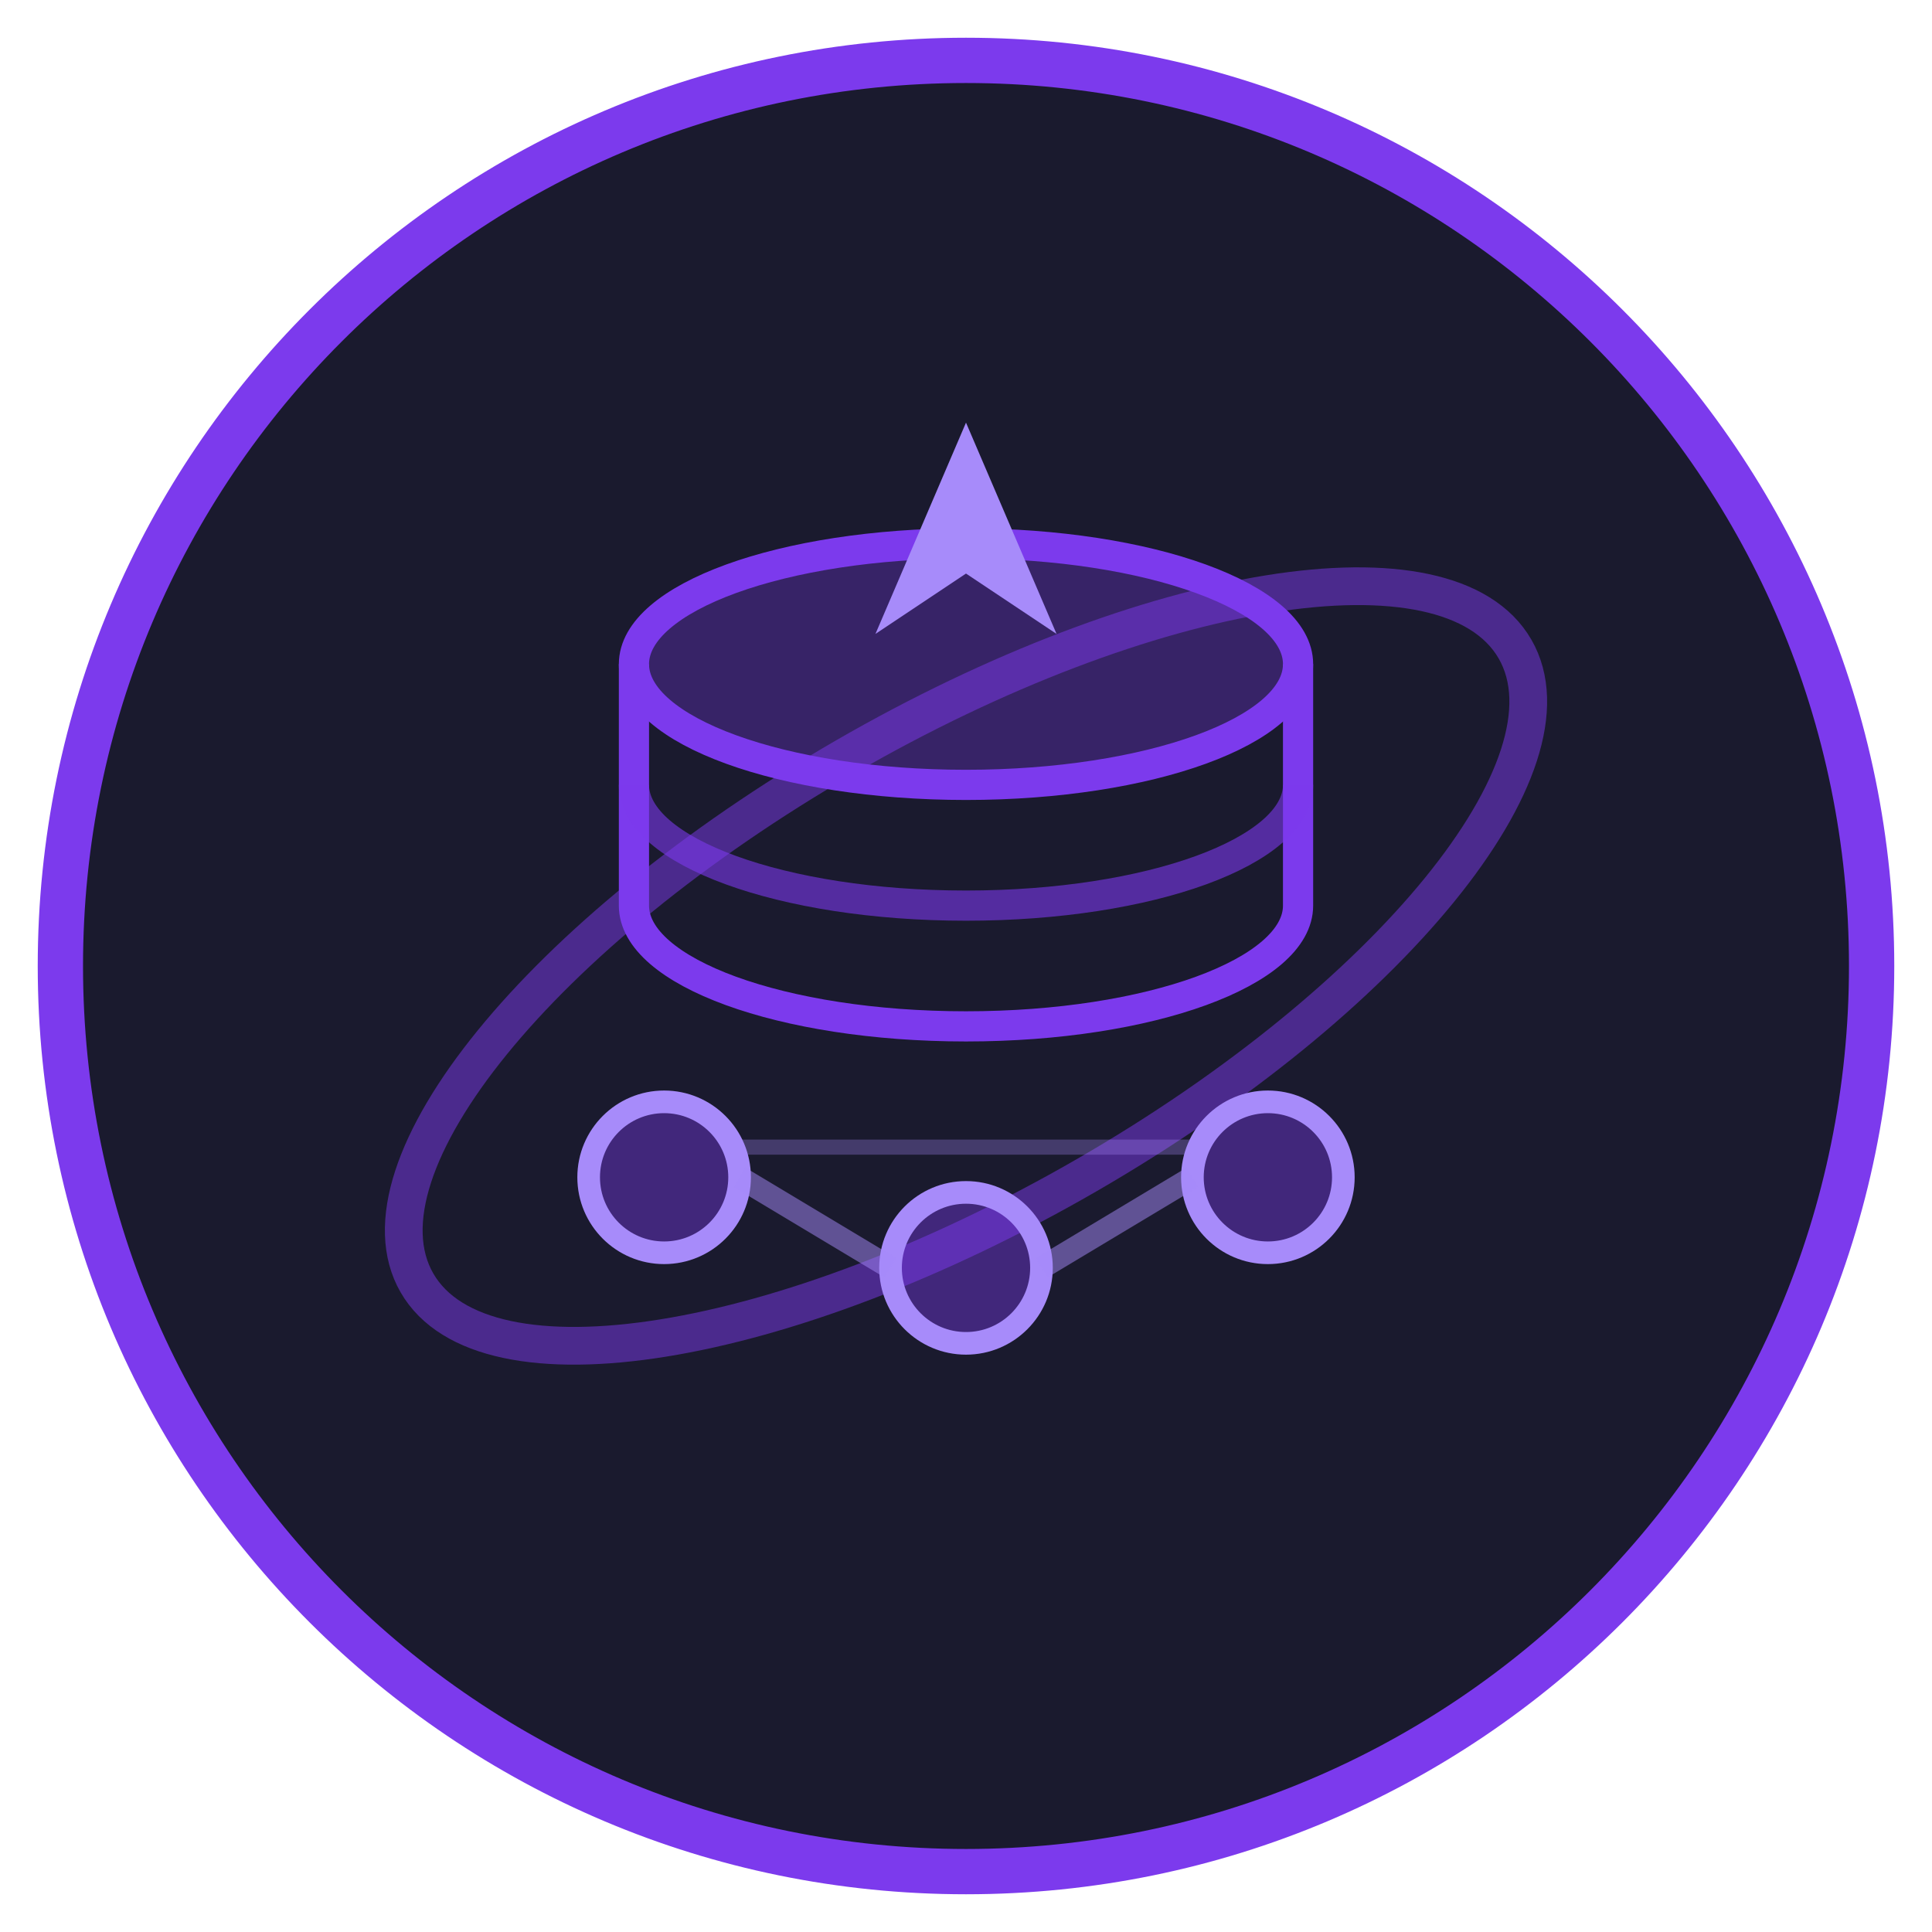
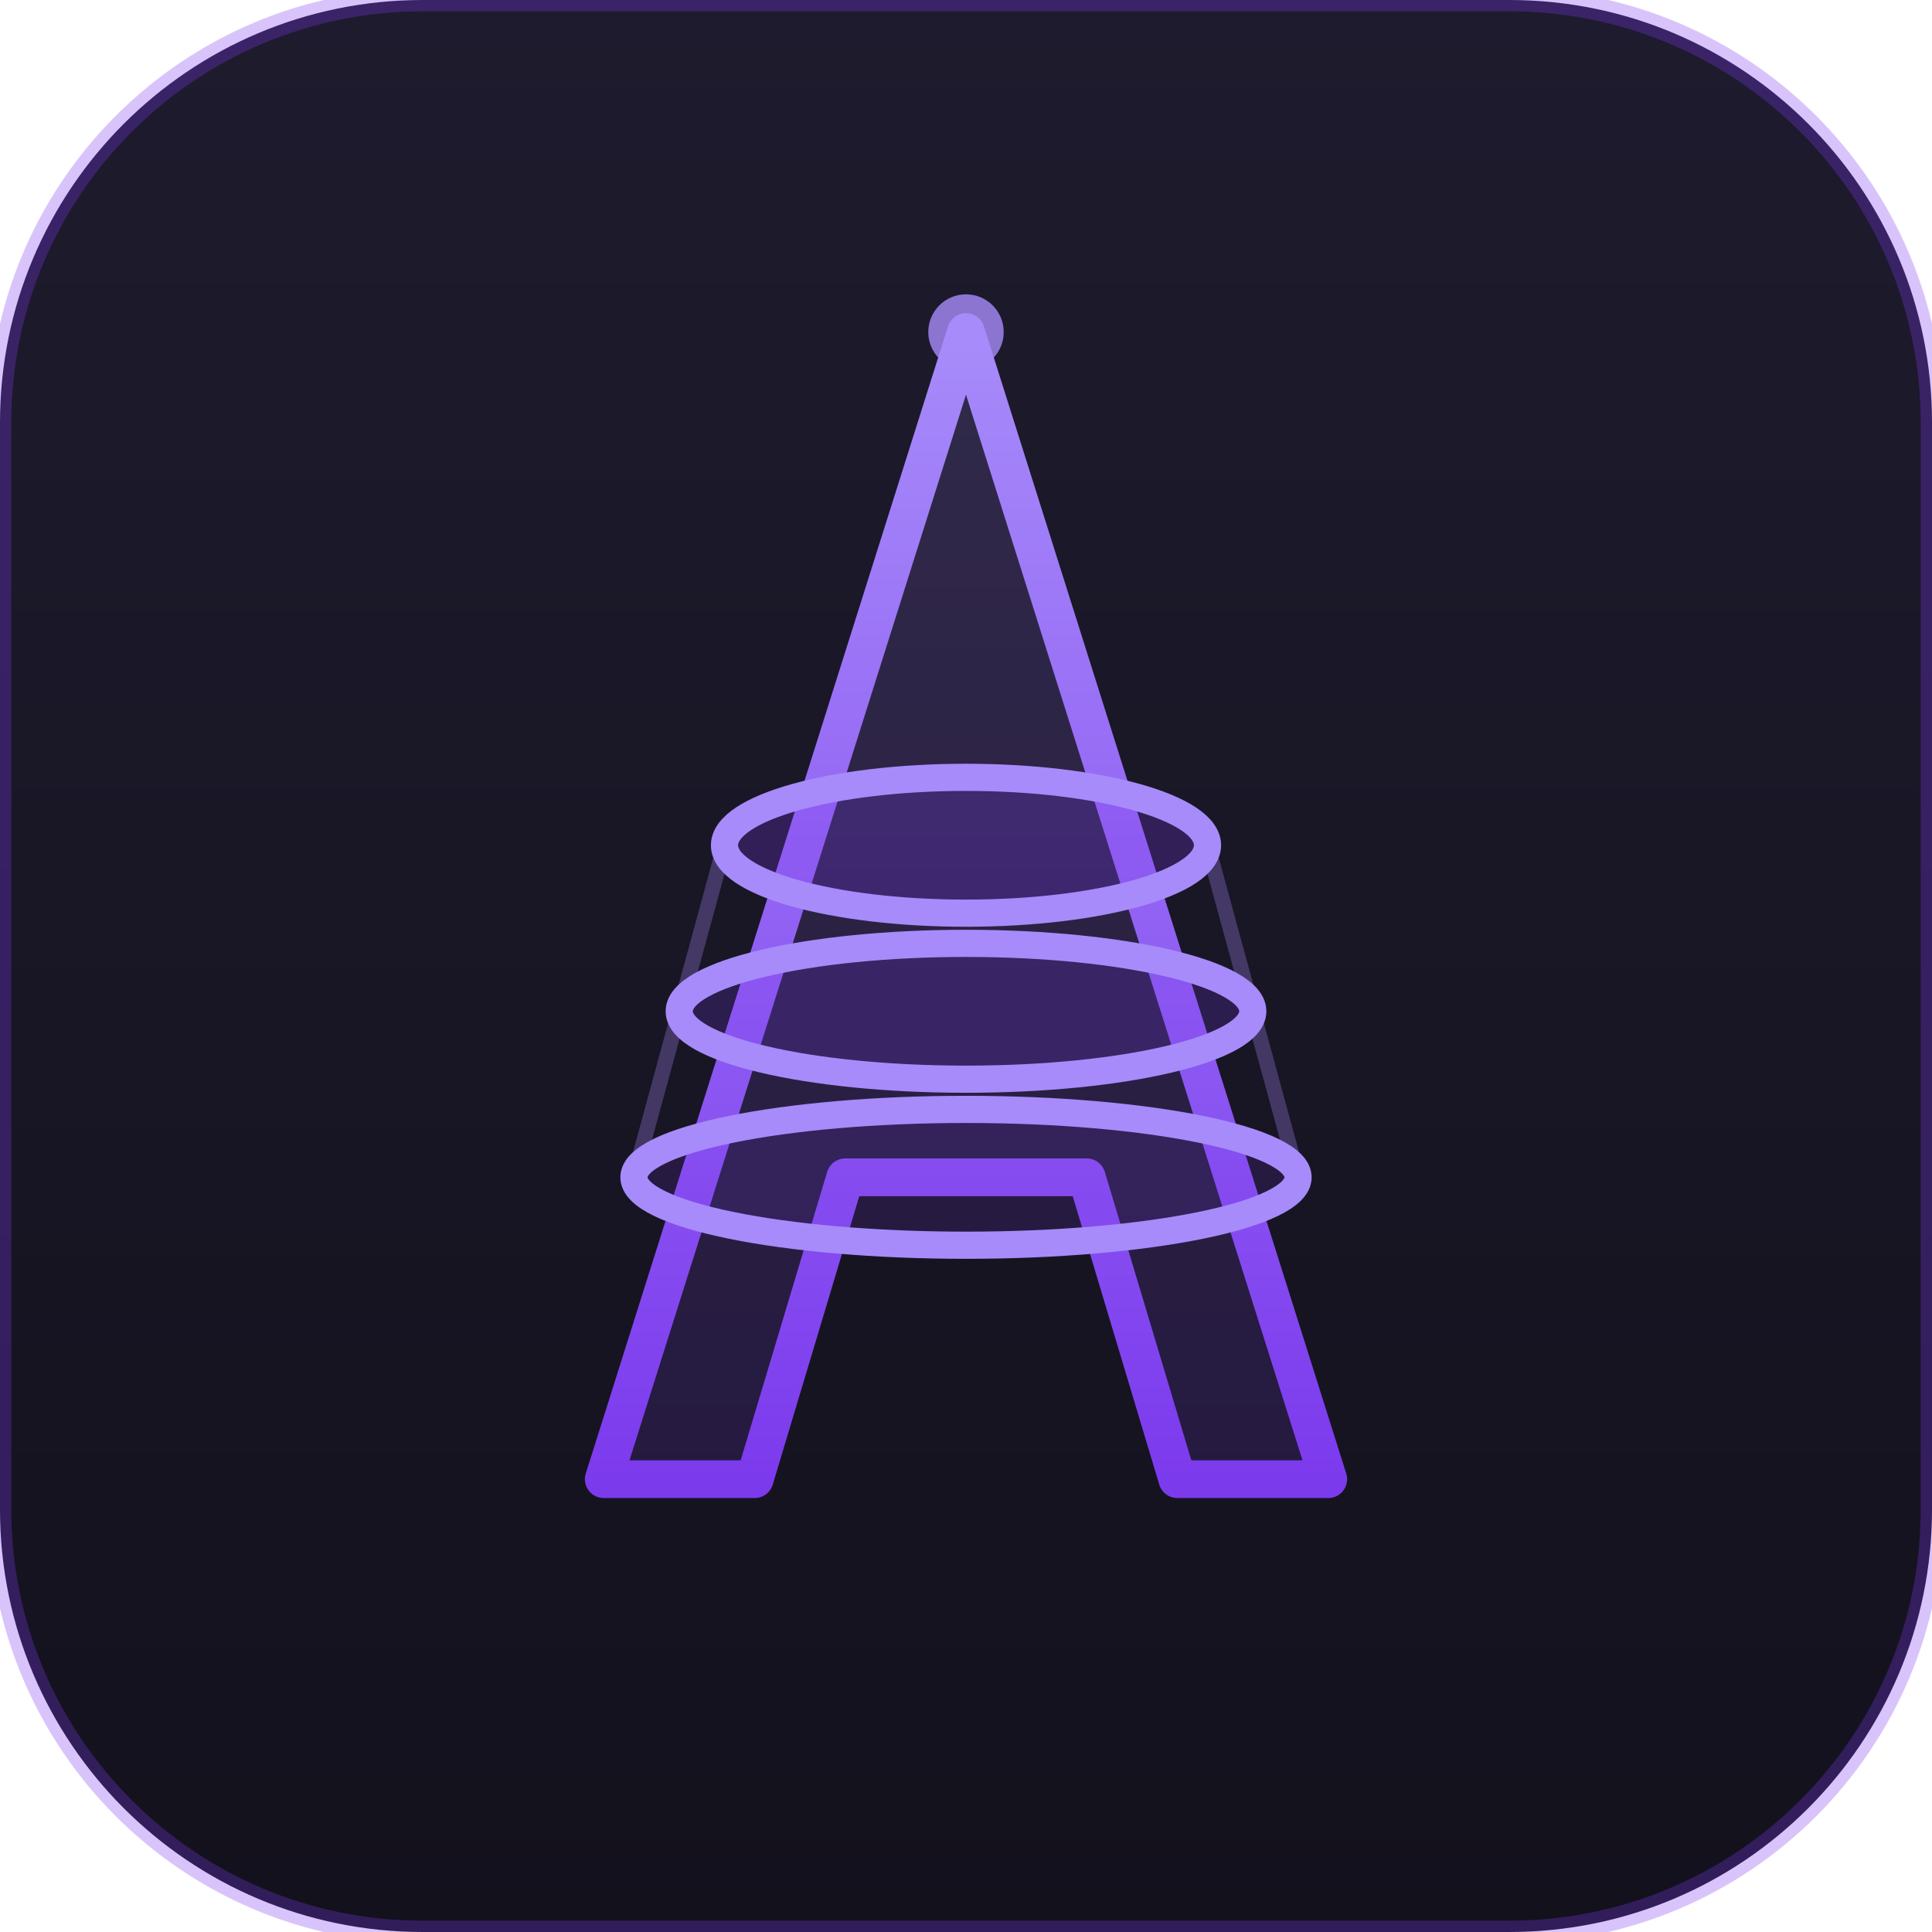
<svg xmlns="http://www.w3.org/2000/svg" viewBox="0 0 128 128" fill="none">
-   <circle cx="64" cy="64" r="60" fill="#1a1a2e" />
-   <circle cx="64" cy="64" r="60" stroke="#7c3aed" stroke-width="3" />
-   <ellipse cx="64" cy="64" rx="42" ry="16" stroke="#7c3aed" stroke-width="2.5" stroke-opacity="0.5" transform="rotate(-30 64 64)" />
-   <ellipse cx="64" cy="44" rx="22" ry="8" fill="#7c3aed" fill-opacity="0.3" stroke="#7c3aed" stroke-width="2" />
-   <path d="M42 44 v16 c0 4.4 9.8 8 22 8 s22-3.6 22-8 v-16" stroke="#7c3aed" stroke-width="2" fill="none" />
-   <path d="M42 52 c0 4.4 9.8 8 22 8 s22-3.6 22-8" stroke="#7c3aed" stroke-width="2" fill="none" stroke-opacity="0.6" />
-   <path d="M64 28 L58 42 L64 38 L70 42 Z" fill="#a78bfa" />
-   <circle cx="44" cy="78" r="5" fill="#7c3aed" fill-opacity="0.4" stroke="#a78bfa" stroke-width="1.5" />
-   <circle cx="64" cy="84" r="5" fill="#7c3aed" fill-opacity="0.4" stroke="#a78bfa" stroke-width="1.5" />
-   <circle cx="84" cy="78" r="5" fill="#7c3aed" fill-opacity="0.4" stroke="#a78bfa" stroke-width="1.5" />
-   <line x1="49" y1="78" x2="59" y2="84" stroke="#a78bfa" stroke-width="1.5" stroke-opacity="0.5" />
-   <line x1="69" y1="84" x2="79" y2="78" stroke="#a78bfa" stroke-width="1.5" stroke-opacity="0.5" />
-   <line x1="49" y1="76" x2="79" y2="76" stroke="#a78bfa" stroke-width="1" stroke-opacity="0.3" />
+   <defs>
+     <linearGradient id="bgGrad" x1="0" y1="0" x2="0" y2="1">
+       <stop offset="0%" stop-color="#1e1b2e" />
+       <stop offset="100%" stop-color="#13111c" />
+     </linearGradient>
+     <linearGradient id="accentGrad" x1="0" y1="0" x2="0" y2="1">
+       <stop offset="0%" stop-color="#a78bfa" />
+       <stop offset="100%" stop-color="#7c3aed" />
+     </linearGradient>
+   </defs>
+   <rect width="128" height="128" rx="28" fill="url(#bgGrad)" />
+   <rect width="128" height="128" rx="28" stroke="#7c3aed" stroke-width="1.5" stroke-opacity="0.3" fill="none" />
+   <path d="M64 22 L40 98 L50 98 L56 78 L72 78 L78 98 L88 98 Z" fill="url(#accentGrad)" fill-opacity="0.15" />
+   <path d="M64 22 L40 98 L50 98 L56 78 L72 78 L78 98 L88 98 Z" stroke="url(#accentGrad)" stroke-width="2.5" stroke-linejoin="round" fill="none" />
+   <ellipse cx="64" cy="56" rx="16" ry="4.5" fill="#7c3aed" fill-opacity="0.25" stroke="#a78bfa" stroke-width="1.8" />
+   <ellipse cx="64" cy="67" rx="19" ry="4.5" fill="#7c3aed" fill-opacity="0.2" stroke="#a78bfa" stroke-width="1.8" />
+   <ellipse cx="64" cy="78" rx="22" ry="4.5" fill="#7c3aed" fill-opacity="0.15" stroke="#a78bfa" stroke-width="1.8" />
+   <line x1="48" y1="56" x2="42" y2="78" stroke="#a78bfa" stroke-width="1" stroke-opacity="0.3" />
+   <line x1="80" y1="56" x2="86" y2="78" stroke="#a78bfa" stroke-width="1" stroke-opacity="0.3" />
+   <circle cx="64" cy="22" r="2.5" fill="#a78bfa" fill-opacity="0.8" />
</svg>
